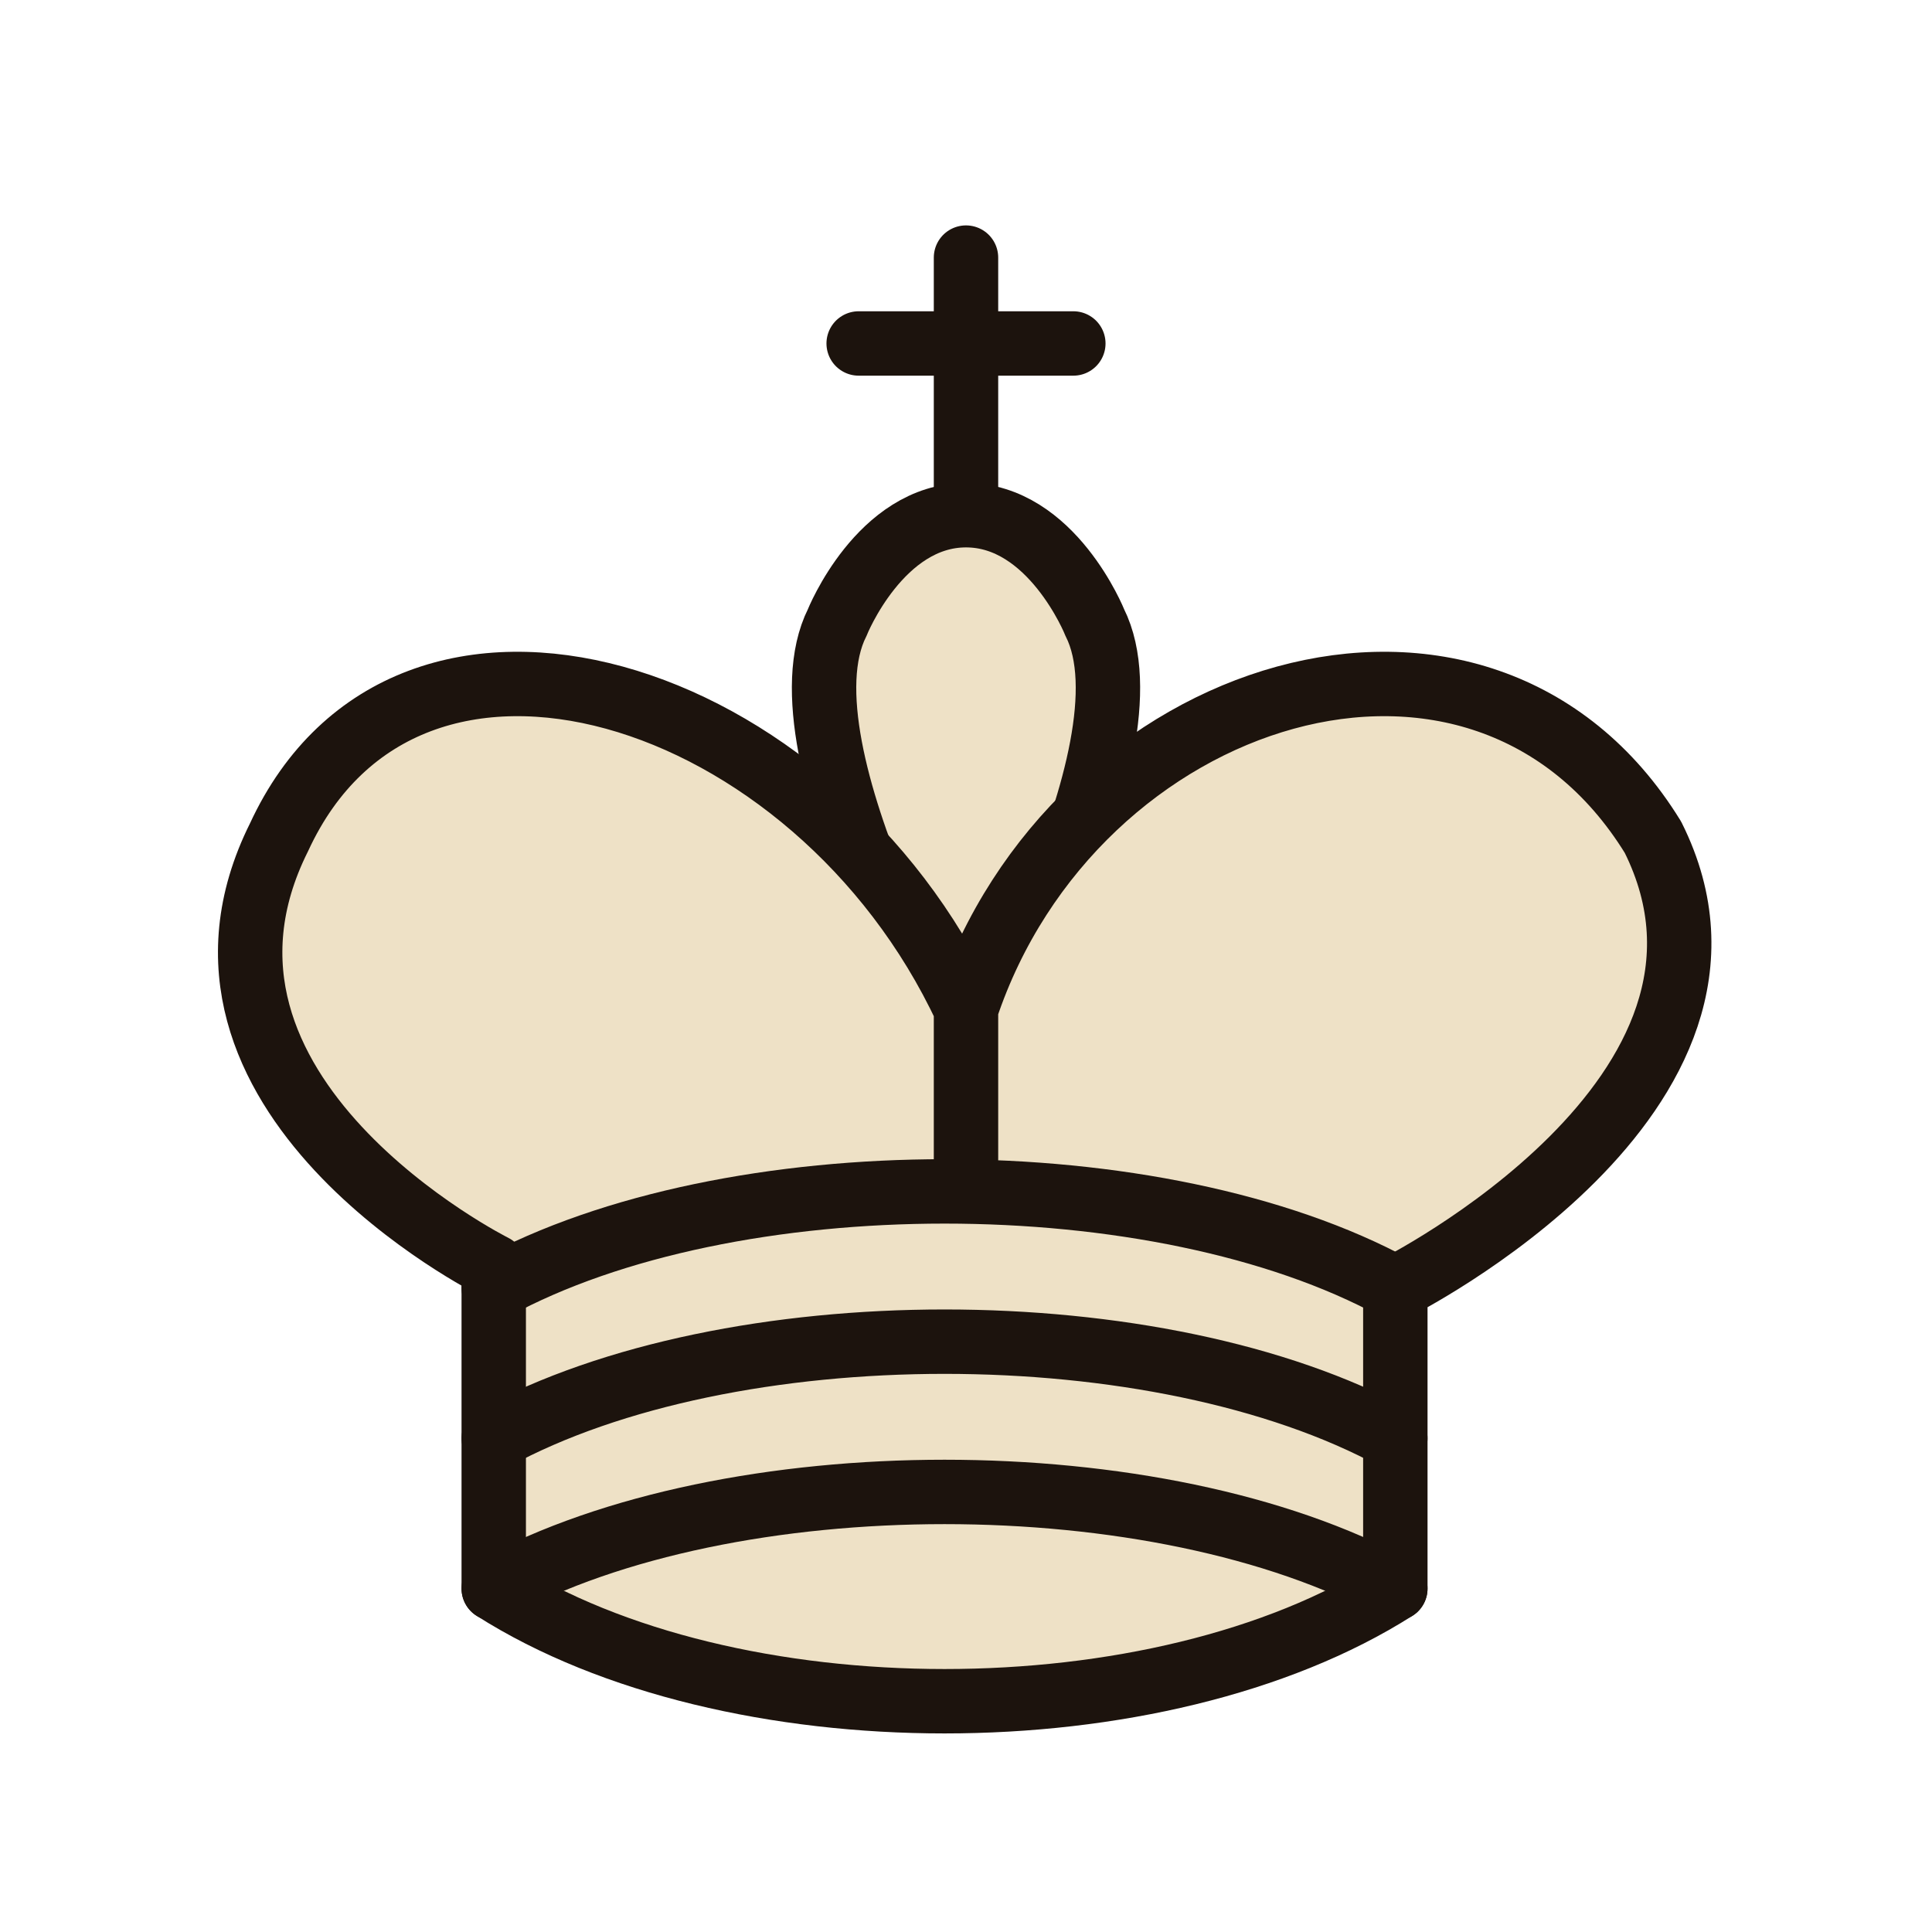
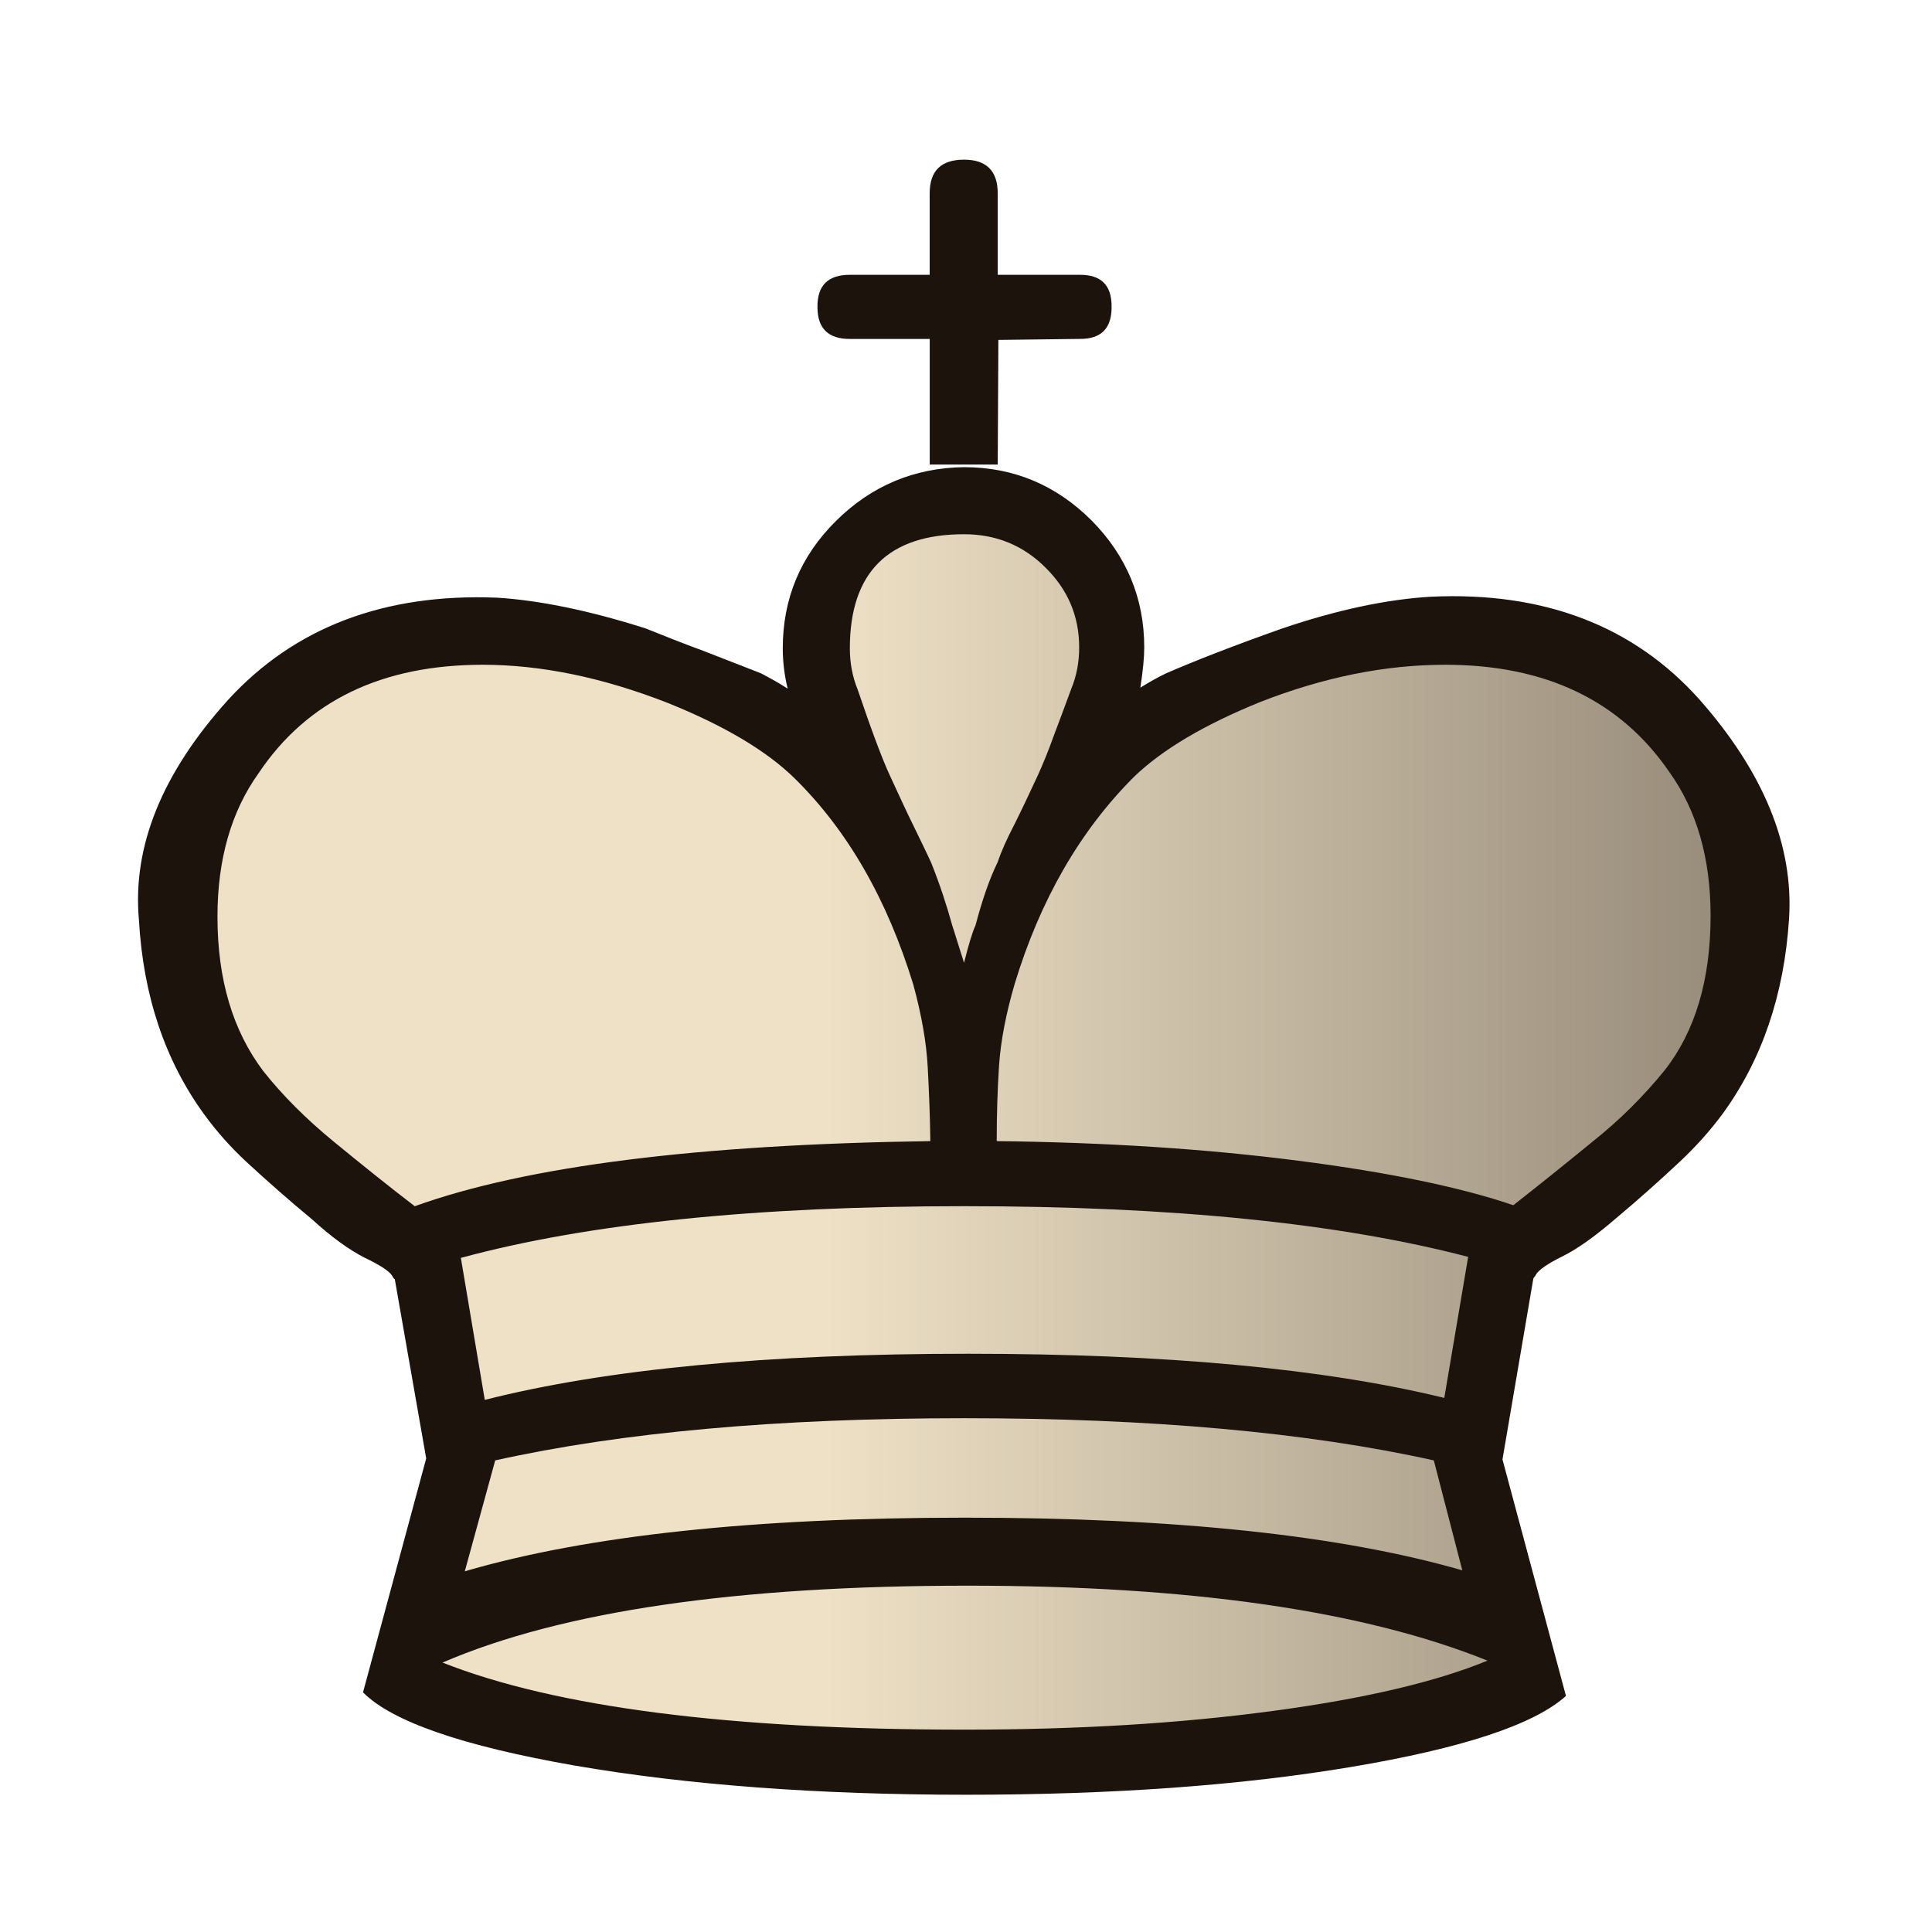
- <svg xmlns="http://www.w3.org/2000/svg" style="color-scheme:light only" viewBox="0 0 45 45">
-   <g fill="none" fill-rule="evenodd" stroke="#1C130D" stroke-linecap="round" stroke-linejoin="round" stroke-width="1.5">
-     <path stroke-linejoin="miter" d="M22.5 11.63V6M20 8h5" />
-     <path fill="#EEE1C6" stroke-linecap="butt" stroke-linejoin="miter" d="M22.5 25s4.5-7.5 3-10.5c0 0-1-2.5-3-2.5s-3 2.5-3 2.5c-1.5 3 3 10.5 3 10.5" />
-     <path fill="#EEE1C6" d="M11.5 37c5.5 3.5 15.5 3.5 21 0v-7s9-4.5 6-10.5c-4-6.5-13.5-3.5-16 4V27v-3.5c-3.5-7.5-13-10.5-16-4-3 6 5 10 5 10z" />
-     <path d="M11.5 30c5.5-3 15.5-3 21 0m-21 3.5c5.5-3 15.5-3 21 0m-21 3.5c5.5-3 15.5-3 21 0" />
-   </g>
+ <svg xmlns="http://www.w3.org/2000/svg" width="50mm" height="50mm" fill-rule="evenodd" clip-rule="evenodd" image-rendering="optimizeQuality" shape-rendering="geometricPrecision" text-rendering="geometricPrecision" viewBox="0 0 50 50">
+   <linearGradient id="a" x1="21.376" x2="77.641" y1="37.346" y2="37.346" gradientUnits="userSpaceOnUse">
+     <stop offset="0" stop-color="#EEE1C6" />
+     <stop offset="1" stop-color="#EEE1C6" stop-opacity="0" />
+   </linearGradient>
+   <path fill="#1C130D" d="M25.821 12.022h-1.76v-3.25h-2.067c-.558 0-.838-.272-.838-.822v-.025c0-.542.28-.813.838-.813h2.066V5.004c0-.585.297-.872.89-.872.575 0 .871.287.871.872v2.108h2.134c.542 0 .813.27.813.813v.025c0 .55-.271.821-.813.821l-2.117.026zM11.03 37.744l-.813-4.64c-.017 0-.042-.033-.076-.101-.085-.119-.322-.271-.711-.457-.381-.195-.838-.517-1.346-.982a41.99 41.99 0 0 1-1.702-1.49 8.509 8.509 0 0 1-1.1-1.237C4.273 27.45 3.705 25.772 3.595 23.8c-.17-1.897.601-3.794 2.303-5.682 1.719-1.88 4.047-2.768 6.968-2.65 1.092.068 2.38.33 3.844.796.483.195.974.39 1.482.576l1.498.584c.263.136.5.271.695.398a4.38 4.38 0 0 1-.127-1.041c0-1.287.457-2.388 1.38-3.302.914-.906 2.023-1.372 3.31-1.389 1.287 0 2.388.466 3.302 1.38.906.915 1.363 2.015 1.363 3.285 0 .263-.034.61-.101 1.042.228-.144.457-.271.669-.373.762-.33 1.76-.72 3.005-1.16 1.423-.482 2.701-.753 3.844-.821 2.921-.136 5.241.753 6.943 2.65 1.668 1.888 2.447 3.785 2.328 5.681-.127 1.973-.703 3.65-1.71 5.038-.33.449-.703.863-1.118 1.253a40.5 40.5 0 0 1-1.66 1.473c-.541.466-1.007.796-1.388.982-.38.186-.6.347-.669.457a.294.294 0 0 1-.05.077c-.017.017-.026.034-.026.05l-.796 4.666 1.643 6.121c-.83.745-2.684 1.355-5.554 1.837-2.879.483-6.206.72-9.974.72-3.835 0-7.214-.254-10.118-.754-2.912-.508-4.741-1.143-5.486-1.896z" />
+   <path fill="url(#a)" d="M25.796 29.532c2.845.033 5.444.203 7.806.508 2.37.304 4.225.694 5.563 1.151a126.32 126.32 0 0 0 2.057-1.651 12.018 12.018 0 0 0 1.863-1.846c.787-1.007 1.185-2.337 1.185-3.996 0-1.482-.356-2.726-1.067-3.717-1.27-1.854-3.209-2.777-5.8-2.777-1.557 0-3.149.322-4.792.965-1.439.584-2.531 1.228-3.268 1.94-1.388 1.388-2.421 3.174-3.082 5.35-.228.779-.364 1.49-.406 2.125s-.06 1.287-.06 1.947zm-13.25 6.697c3.14-.796 7.306-1.194 12.505-1.194 5.088 0 9.203.38 12.327 1.143l.618-3.65c-3.327-.871-7.67-1.312-13.047-1.312-5.41 0-9.745.45-13.022 1.338zm25.298 4.41-.737-2.844c-3.276-.728-7.332-1.092-12.158-1.092-4.809 0-8.856.364-12.133 1.092l-.787 2.87c3.158-.923 7.468-1.388 12.946-1.388 5.444 0 9.728.457 12.869 1.363zm.652 2.338c-3.192-1.287-7.68-1.94-13.445-1.94-5.986 0-10.516.661-13.598 1.99 2.913 1.152 7.417 1.736 13.522 1.736 2.912 0 5.562-.16 7.958-.483 2.405-.321 4.25-.762 5.563-1.303M24.077 29.532c-.008-.644-.034-1.287-.068-1.922s-.16-1.347-.372-2.126c-.677-2.21-1.702-3.996-3.082-5.35-.711-.695-1.795-1.347-3.268-1.94-1.685-.66-3.285-.99-4.792-.99-2.608 0-4.547.931-5.8 2.803-.711.99-1.067 2.235-1.067 3.716 0 1.626.398 2.955 1.186 3.997.482.61 1.092 1.227 1.837 1.837s1.44 1.168 2.083 1.66c2.895-1.042 7.34-1.6 13.343-1.685m.872-4.615c.119-.465.212-.787.296-.965.17-.643.356-1.194.576-1.643.093-.279.237-.6.432-.973.186-.373.39-.805.61-1.279.127-.28.27-.626.415-1.033.152-.406.304-.804.448-1.202.136-.33.203-.686.203-1.067 0-.813-.296-1.498-.872-2.066-.575-.575-1.278-.863-2.108-.863-1.964 0-2.955.99-2.955 2.955 0 .38.068.736.203 1.067.365 1.075.644 1.82.839 2.235.22.474.415.906.6 1.278.179.373.34.694.466.974.22.55.398 1.092.55 1.642.035.094.128.415.297.94" />
</svg>
